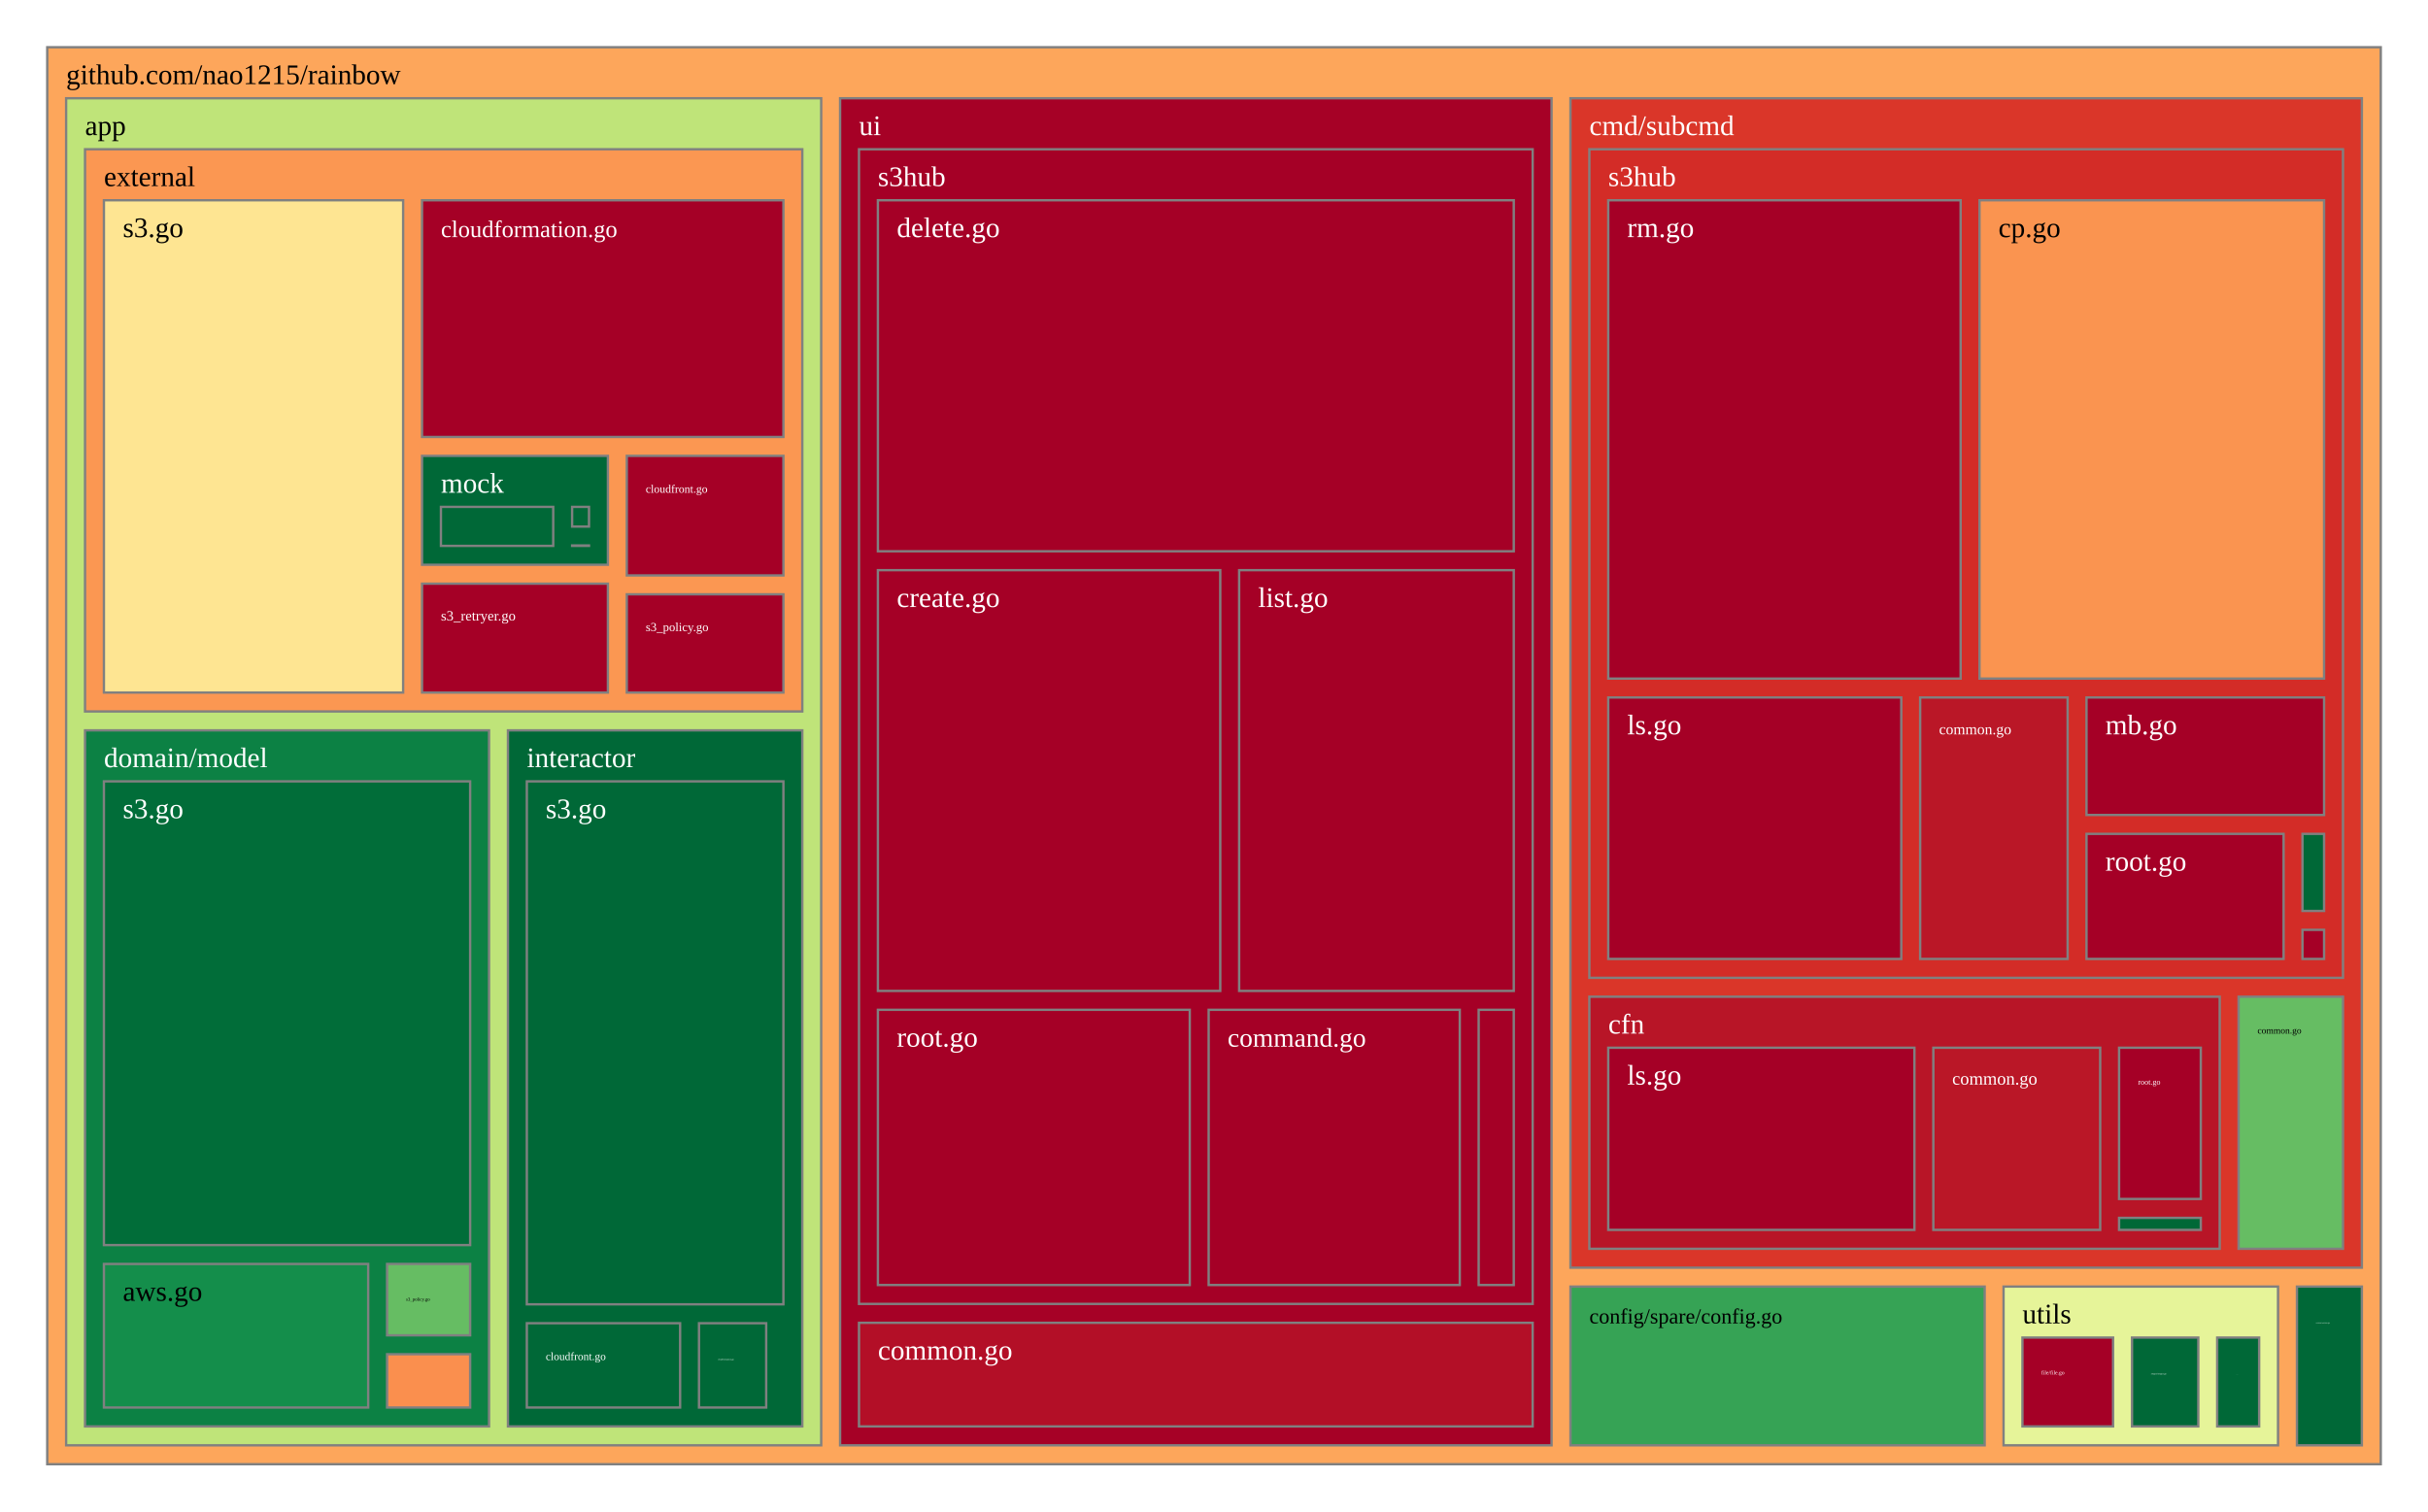
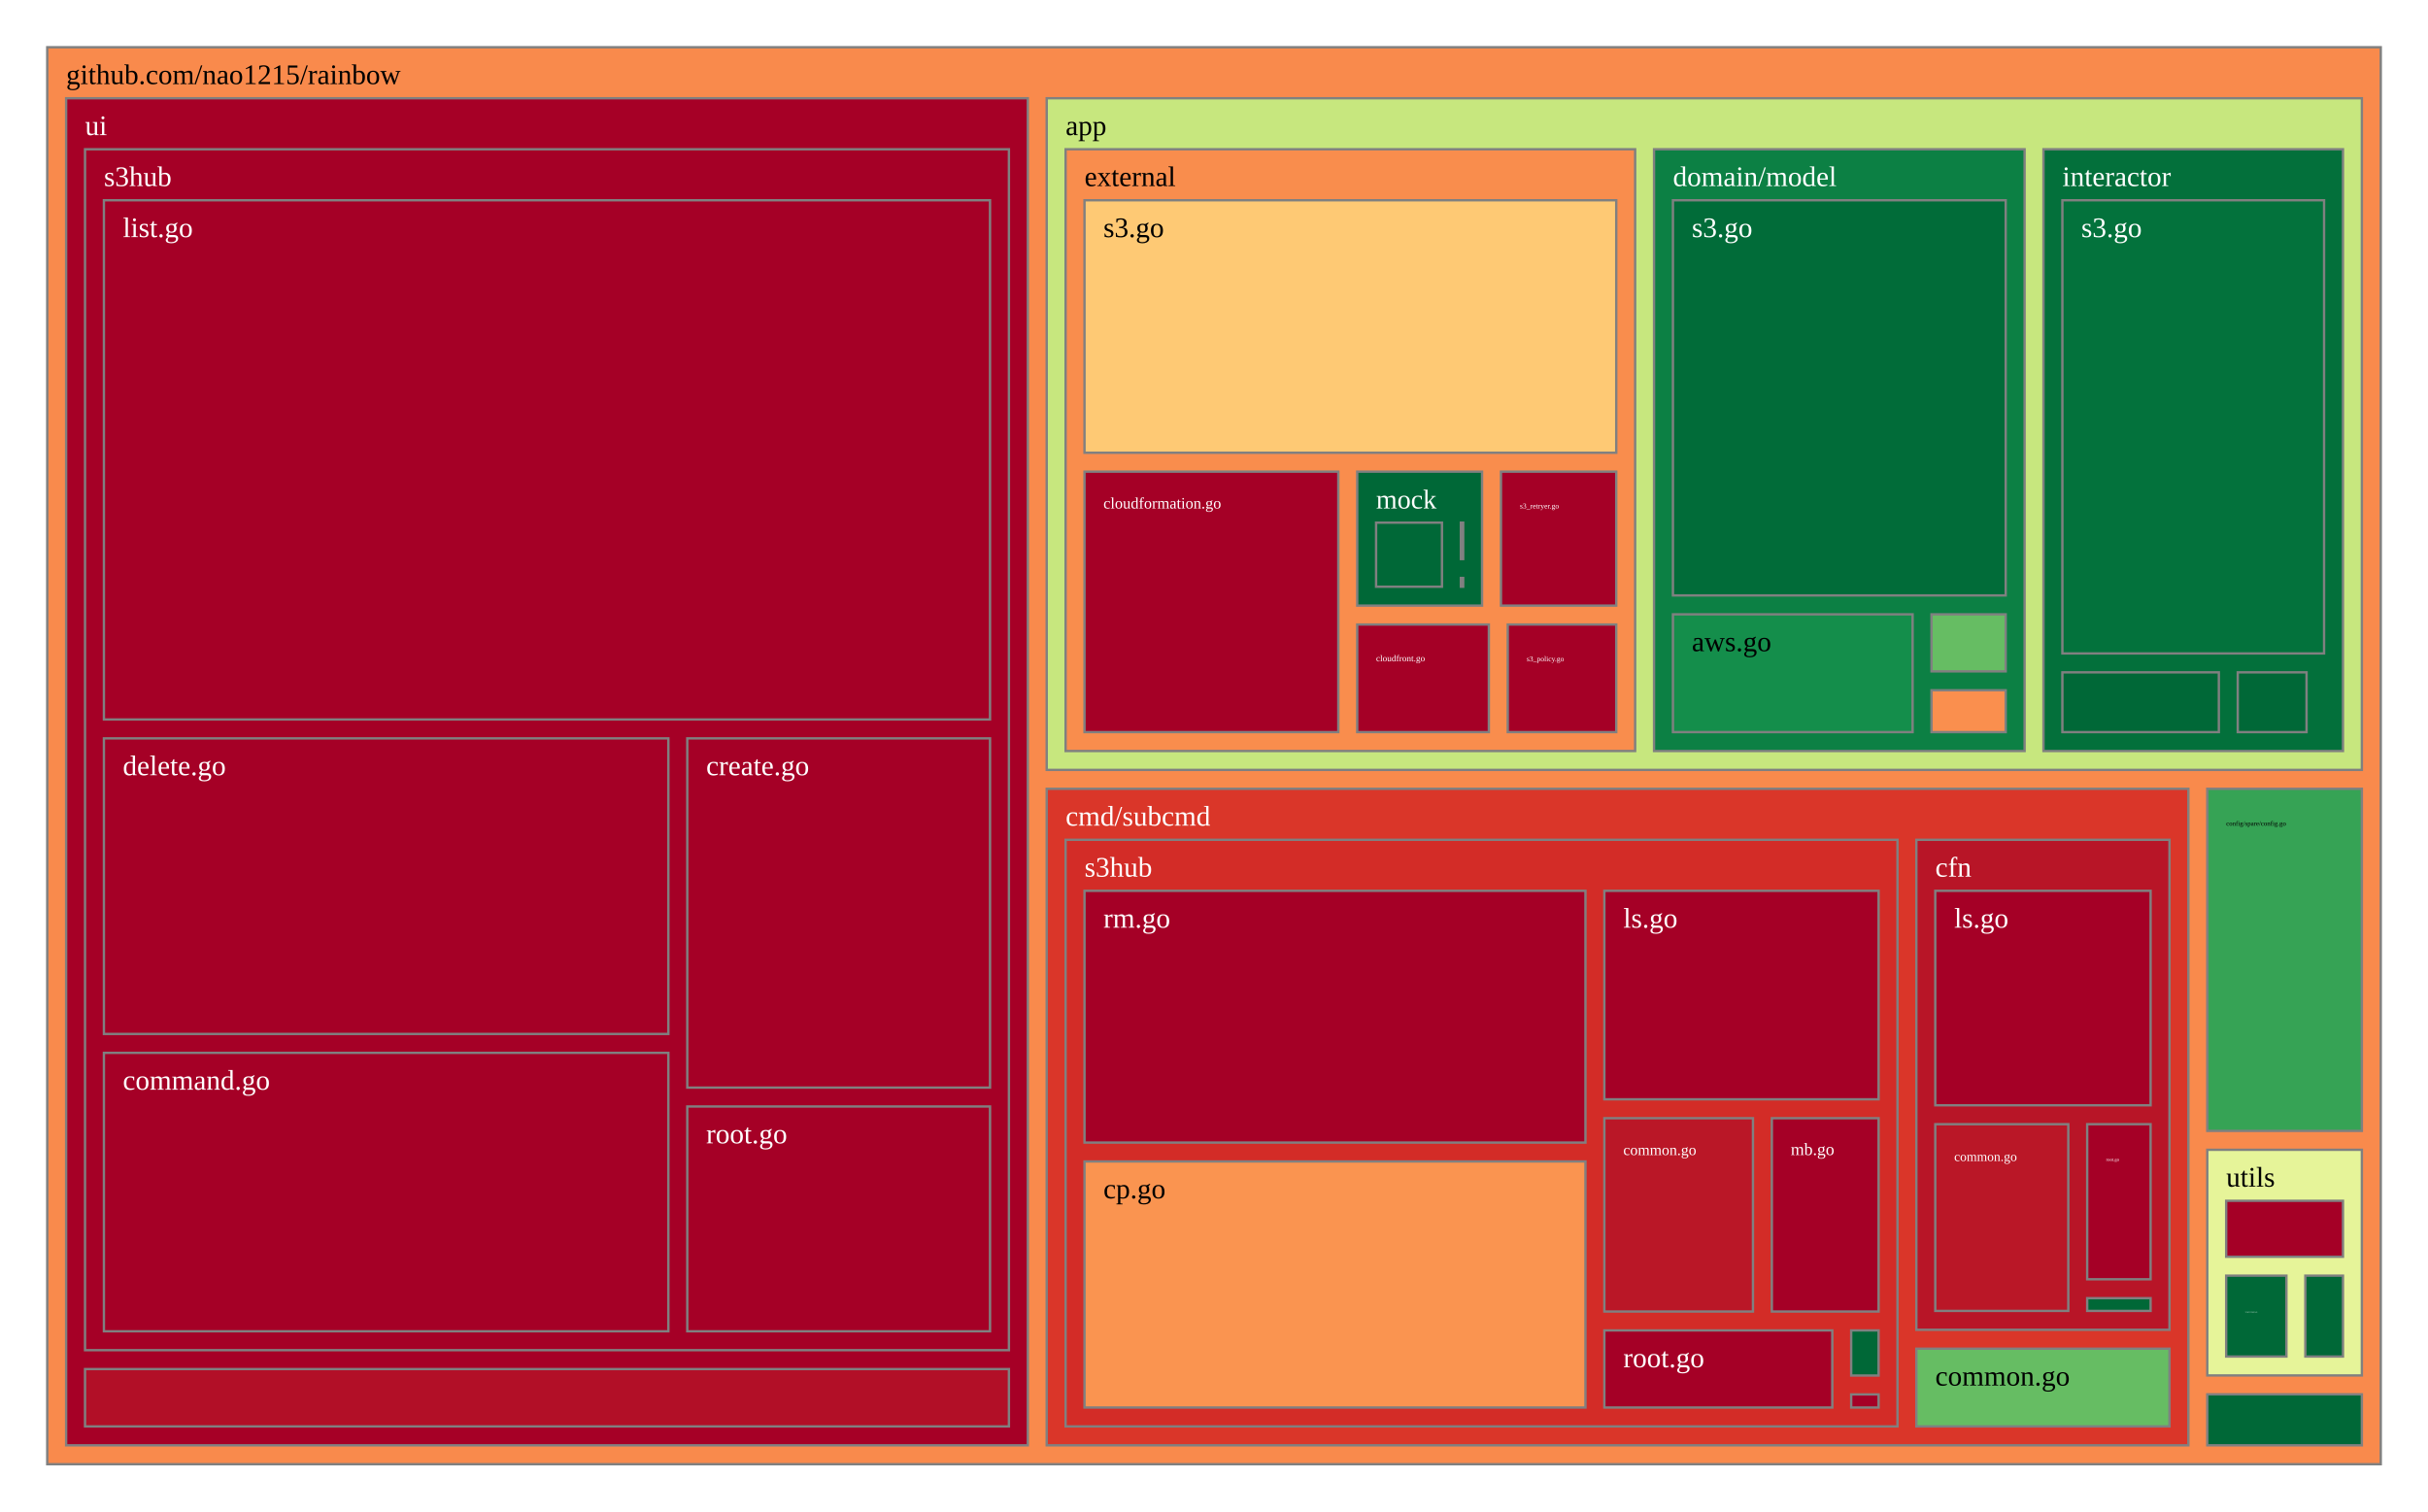
<svg xmlns="http://www.w3.org/2000/svg" viewBox="0 0 1028 640" style="background: white none repeat scroll 0% 0%;">
  <g>
-     <rect x="20" y="20" width="988" height="600" style="fill: rgba(253, 166, 91, 65535);opacity:1;fill-opacity:1;stroke:rgba(128,128,128,65535);stroke-width:1px;stroke-opacity:1;" />
+     <rect x="20" y="20" width="988" height="600" style="fill: rgba(249, 138, 76, 65535);opacity:1;fill-opacity:1;stroke:rgba(128,128,128,65535);stroke-width:1px;stroke-opacity:1;" />
    <text data-notex="1" text-anchor="start" transform="translate(28,35.6) scale(1)" style="font-family: Open Sans, verdana, arial, sans-serif !important; font-size: 12px; fill: rgb(0, 0, 0, 65535); fill-opacity: 1; white-space: pre;" data-math="N">github.com/nao1215/rainbow</text>
  </g>
  <g>
-     <rect x="28" y="41.6" width="319.692" height="570.4" style="fill: rgba(191, 228, 121, 65535);opacity:1;fill-opacity:1;stroke:rgba(128,128,128,65535);stroke-width:1px;stroke-opacity:1;" />
-     <text data-notex="1" text-anchor="start" transform="translate(36,57.2) scale(1)" style="font-family: Open Sans, verdana, arial, sans-serif !important; font-size: 12px; fill: rgb(0, 0, 0, 65535); fill-opacity: 1; white-space: pre;" data-math="N">app</text>
+     <rect x="443.169" y="41.6" width="556.831" height="284.406" style="fill: rgba(199, 231, 126, 65535);opacity:1;fill-opacity:1;stroke:rgba(128,128,128,65535);stroke-width:1px;stroke-opacity:1;" />
+     <text data-notex="1" text-anchor="start" transform="translate(451.1693,57.2) scale(1)" style="font-family: Open Sans, verdana, arial, sans-serif !important; font-size: 12px; fill: rgb(0, 0, 0, 65535); fill-opacity: 1; white-space: pre;" data-math="N">app</text>
  </g>
  <g>
-     <rect x="664.923" y="41.6" width="335.077" height="495.182" style="fill: rgba(218, 54, 41, 65535);opacity:1;fill-opacity:1;stroke:rgba(128,128,128,65535);stroke-width:1px;stroke-opacity:1;" />
-     <text data-notex="1" text-anchor="start" transform="translate(672.9231,57.2) scale(1)" style="font-family: Open Sans, verdana, arial, sans-serif !important; font-size: 12px; fill: rgb(255, 255, 255, 65535); fill-opacity: 1; white-space: pre;" data-math="N">cmd/subcmd</text>
+     <rect x="443.169" y="334.006" width="483.377" height="277.994" style="fill: rgba(218, 54, 41, 65535);opacity:1;fill-opacity:1;stroke:rgba(128,128,128,65535);stroke-width:1px;stroke-opacity:1;" />
+     <text data-notex="1" text-anchor="start" transform="translate(451.1693,349.6062) scale(1)" style="font-family: Open Sans, verdana, arial, sans-serif !important; font-size: 12px; fill: rgb(255, 255, 255, 65535); fill-opacity: 1; white-space: pre;" data-math="N">cmd/subcmd</text>
  </g>
  <g>
-     <rect x="664.923" y="544.782" width="175.369" height="67.218" style="fill: rgba(54, 163, 85, 65535);opacity:1;fill-opacity:1;stroke:rgba(128,128,128,65535);stroke-width:1px;stroke-opacity:1;" />
-     <text data-notex="1" text-anchor="start" transform="translate(672.9231,560.3821) scale(0.754587)" style="font-family: Open Sans, verdana, arial, sans-serif !important; font-size: 12px; fill: rgb(0, 0, 0, 65535); fill-opacity: 1; white-space: pre;" data-math="N">config/spare/config.go</text>
+     <rect x="934.547" y="334.006" width="65.453" height="144.859" style="fill: rgba(54, 163, 85, 65535);opacity:1;fill-opacity:1;stroke:rgba(128,128,128,65535);stroke-width:1px;stroke-opacity:1;" />
+     <text data-notex="1" text-anchor="start" transform="translate(942.5467,349.6062) scale(0.234154)" style="font-family: Open Sans, verdana, arial, sans-serif !important; font-size: 12px; fill: rgb(0, 0, 0, 65535); fill-opacity: 1; white-space: pre;" data-math="N">config/spare/config.go</text>
  </g>
  <g>
-     <rect x="355.692" y="41.6" width="301.231" height="570.4" style="fill: rgba(166, 1, 38, 65535);opacity:1;fill-opacity:1;stroke:rgba(128,128,128,65535);stroke-width:1px;stroke-opacity:1;" />
-     <text data-notex="1" text-anchor="start" transform="translate(363.6923,57.2) scale(1)" style="font-family: Open Sans, verdana, arial, sans-serif !important; font-size: 12px; fill: rgb(255, 255, 255, 65535); fill-opacity: 1; white-space: pre;" data-math="N">ui</text>
+     <rect x="28" y="41.6" width="407.169" height="570.4" style="fill: rgba(166, 0, 38, 65535);opacity:1;fill-opacity:1;stroke:rgba(128,128,128,65535);stroke-width:1px;stroke-opacity:1;" />
+     <text data-notex="1" text-anchor="start" transform="translate(36,57.2) scale(1)" style="font-family: Open Sans, verdana, arial, sans-serif !important; font-size: 12px; fill: rgb(255, 255, 255, 65535); fill-opacity: 1; white-space: pre;" data-math="N">ui</text>
  </g>
  <g>
-     <rect x="848.292" y="544.782" width="116.218" height="67.218" style="fill: rgba(230, 244, 153, 65535);opacity:1;fill-opacity:1;stroke:rgba(128,128,128,65535);stroke-width:1px;stroke-opacity:1;" />
-     <text data-notex="1" text-anchor="start" transform="translate(856.2918,560.3821) scale(1)" style="font-family: Open Sans, verdana, arial, sans-serif !important; font-size: 12px; fill: rgb(0, 0, 0, 65535); fill-opacity: 1; white-space: pre;" data-math="N">utils</text>
+     <rect x="934.547" y="486.865" width="65.453" height="95.549" style="fill: rgba(230, 244, 153, 65535);opacity:1;fill-opacity:1;stroke:rgba(128,128,128,65535);stroke-width:1px;stroke-opacity:1;" />
+     <text data-notex="1" text-anchor="start" transform="translate(942.5467,502.465) scale(1)" style="font-family: Open Sans, verdana, arial, sans-serif !important; font-size: 12px; fill: rgb(0, 0, 0, 65535); fill-opacity: 1; white-space: pre;" data-math="N">utils</text>
  </g>
  <g>
-     <rect x="972.509" y="544.782" width="27.491" height="67.218" style="fill: rgba(0, 104, 55, 65535);opacity:1;fill-opacity:1;stroke:rgba(128,128,128,65535);stroke-width:1px;stroke-opacity:1;" />
-     <text data-notex="1" text-anchor="start" transform="translate(980.5093,560.3821) scale(0.066497)" style="font-family: Open Sans, verdana, arial, sans-serif !important; font-size: 12px; fill: rgb(255, 255, 255, 65535); fill-opacity: 1; white-space: pre;" data-math="N">version/version.go</text>
+     <rect x="934.547" y="590.414" width="65.453" height="21.586" style="fill: rgba(0, 104, 55, 65535);opacity:1;fill-opacity:1;stroke:rgba(128,128,128,65535);stroke-width:1px;stroke-opacity:1;" />
  </g>
  <g>
-     <rect x="36" y="309.258" width="171.057" height="294.742" style="fill: rgba(12, 129, 68, 65535);opacity:1;fill-opacity:1;stroke:rgba(128,128,128,65535);stroke-width:1px;stroke-opacity:1;" />
-     <text data-notex="1" text-anchor="start" transform="translate(44,324.8582) scale(1)" style="font-family: Open Sans, verdana, arial, sans-serif !important; font-size: 12px; fill: rgb(255, 255, 255, 65535); fill-opacity: 1; white-space: pre;" data-math="N">domain/model</text>
+     <rect x="700.31" y="63.2" width="156.89" height="254.806" style="fill: rgba(12, 128, 68, 65535);opacity:1;fill-opacity:1;stroke:rgba(128,128,128,65535);stroke-width:1px;stroke-opacity:1;" />
+     <text data-notex="1" text-anchor="start" transform="translate(708.3096,78.8) scale(1)" style="font-family: Open Sans, verdana, arial, sans-serif !important; font-size: 12px; fill: rgb(255, 255, 255, 65535); fill-opacity: 1; white-space: pre;" data-math="N">domain/model</text>
  </g>
  <g>
-     <rect x="36" y="63.2" width="303.692" height="238.058" style="fill: rgba(251, 151, 82, 65535);opacity:1;fill-opacity:1;stroke:rgba(128,128,128,65535);stroke-width:1px;stroke-opacity:1;" />
-     <text data-notex="1" text-anchor="start" transform="translate(44,78.8) scale(1)" style="font-family: Open Sans, verdana, arial, sans-serif !important; font-size: 12px; fill: rgb(0, 0, 0, 65535); fill-opacity: 1; white-space: pre;" data-math="N">external</text>
+     <rect x="451.169" y="63.2" width="241.14" height="254.806" style="fill: rgba(249, 141, 77, 65535);opacity:1;fill-opacity:1;stroke:rgba(128,128,128,65535);stroke-width:1px;stroke-opacity:1;" />
+     <text data-notex="1" text-anchor="start" transform="translate(459.1693,78.8) scale(1)" style="font-family: Open Sans, verdana, arial, sans-serif !important; font-size: 12px; fill: rgb(0, 0, 0, 65535); fill-opacity: 1; white-space: pre;" data-math="N">external</text>
  </g>
  <g>
-     <rect x="215.057" y="309.258" width="124.635" height="294.742" style="fill: rgba(0, 104, 55, 65535);opacity:1;fill-opacity:1;stroke:rgba(128,128,128,65535);stroke-width:1px;stroke-opacity:1;" />
-     <text data-notex="1" text-anchor="start" transform="translate(223.0573,324.8582) scale(1)" style="font-family: Open Sans, verdana, arial, sans-serif !important; font-size: 12px; fill: rgb(255, 255, 255, 65535); fill-opacity: 1; white-space: pre;" data-math="N">interactor</text>
+     <rect x="865.199" y="63.2" width="126.801" height="254.806" style="fill: rgba(3, 112, 59, 65535);opacity:1;fill-opacity:1;stroke:rgba(128,128,128,65535);stroke-width:1px;stroke-opacity:1;" />
+     <text data-notex="1" text-anchor="start" transform="translate(873.1995,78.8) scale(1)" style="font-family: Open Sans, verdana, arial, sans-serif !important; font-size: 12px; fill: rgb(255, 255, 255, 65535); fill-opacity: 1; white-space: pre;" data-math="N">interactor</text>
  </g>
  <g>
-     <rect x="672.923" y="422.048" width="266.884" height="106.734" style="fill: rgba(184, 21, 39, 65535);opacity:1;fill-opacity:1;stroke:rgba(128,128,128,65535);stroke-width:1px;stroke-opacity:1;" />
-     <text data-notex="1" text-anchor="start" transform="translate(680.9231,437.6483) scale(1)" style="font-family: Open Sans, verdana, arial, sans-serif !important; font-size: 12px; fill: rgb(255, 255, 255, 65535); fill-opacity: 1; white-space: pre;" data-math="N">cfn</text>
+     <rect x="811.378" y="355.606" width="107.169" height="207.48" style="fill: rgba(184, 21, 39, 65535);opacity:1;fill-opacity:1;stroke:rgba(128,128,128,65535);stroke-width:1px;stroke-opacity:1;" />
+     <text data-notex="1" text-anchor="start" transform="translate(819.3779,371.2062) scale(1)" style="font-family: Open Sans, verdana, arial, sans-serif !important; font-size: 12px; fill: rgb(255, 255, 255, 65535); fill-opacity: 1; white-space: pre;" data-math="N">cfn</text>
  </g>
  <g>
-     <rect x="947.807" y="422.048" width="44.193" height="106.734" style="fill: rgba(102, 189, 99, 65535);opacity:1;fill-opacity:1;stroke:rgba(128,128,128,65535);stroke-width:1px;stroke-opacity:1;" />
-     <text data-notex="1" text-anchor="start" transform="translate(955.8069,437.6483) scale(0.326309)" style="font-family: Open Sans, verdana, arial, sans-serif !important; font-size: 12px; fill: rgb(0, 0, 0, 65535); fill-opacity: 1; white-space: pre;" data-math="N">common.go</text>
+     <rect x="811.378" y="571.086" width="107.169" height="32.914" style="fill: rgba(102, 189, 99, 65535);opacity:1;fill-opacity:1;stroke:rgba(128,128,128,65535);stroke-width:1px;stroke-opacity:1;" />
+     <text data-notex="1" text-anchor="start" transform="translate(819.3779,586.6861) scale(1)" style="font-family: Open Sans, verdana, arial, sans-serif !important; font-size: 12px; fill: rgb(0, 0, 0, 65535); fill-opacity: 1; white-space: pre;" data-math="N">common.go</text>
  </g>
  <g>
-     <rect x="672.923" y="63.2" width="319.077" height="350.848" style="fill: rgba(211, 44, 39, 65535);opacity:1;fill-opacity:1;stroke:rgba(128,128,128,65535);stroke-width:1px;stroke-opacity:1;" />
-     <text data-notex="1" text-anchor="start" transform="translate(680.9231,78.8) scale(1)" style="font-family: Open Sans, verdana, arial, sans-serif !important; font-size: 12px; fill: rgb(255, 255, 255, 65535); fill-opacity: 1; white-space: pre;" data-math="N">s3hub</text>
+     <rect x="451.169" y="355.606" width="352.209" height="248.394" style="fill: rgba(211, 44, 39, 65535);opacity:1;fill-opacity:1;stroke:rgba(128,128,128,65535);stroke-width:1px;stroke-opacity:1;" />
+     <text data-notex="1" text-anchor="start" transform="translate(459.1693,371.2062) scale(1)" style="font-family: Open Sans, verdana, arial, sans-serif !important; font-size: 12px; fill: rgb(255, 255, 255, 65535); fill-opacity: 1; white-space: pre;" data-math="N">s3hub</text>
  </g>
  <g>
-     <rect x="363.692" y="560.123" width="285.231" height="43.877" style="fill: rgba(179, 15, 39, 65535);opacity:1;fill-opacity:1;stroke:rgba(128,128,128,65535);stroke-width:1px;stroke-opacity:1;" />
-     <text data-notex="1" text-anchor="start" transform="translate(371.6923,575.7234) scale(1)" style="font-family: Open Sans, verdana, arial, sans-serif !important; font-size: 12px; fill: rgb(255, 255, 255, 65535); fill-opacity: 1; white-space: pre;" data-math="N">common.go</text>
+     <rect x="36" y="579.718" width="391.169" height="24.282" style="fill: rgba(178, 15, 39, 65535);opacity:1;fill-opacity:1;stroke:rgba(128,128,128,65535);stroke-width:1px;stroke-opacity:1;" />
  </g>
  <g>
-     <rect x="363.692" y="63.2" width="285.231" height="488.923" style="fill: rgba(165, 0, 38, 65535);opacity:1;fill-opacity:1;stroke:rgba(128,128,128,65535);stroke-width:1px;stroke-opacity:1;" />
-     <text data-notex="1" text-anchor="start" transform="translate(371.6923,78.8) scale(1)" style="font-family: Open Sans, verdana, arial, sans-serif !important; font-size: 12px; fill: rgb(255, 255, 255, 65535); fill-opacity: 1; white-space: pre;" data-math="N">s3hub</text>
+     <rect x="36" y="63.2" width="391.169" height="508.518" style="fill: rgba(165, 0, 38, 65535);opacity:1;fill-opacity:1;stroke:rgba(128,128,128,65535);stroke-width:1px;stroke-opacity:1;" />
+     <text data-notex="1" text-anchor="start" transform="translate(44,78.8) scale(1)" style="font-family: Open Sans, verdana, arial, sans-serif !important; font-size: 12px; fill: rgb(255, 255, 255, 65535); fill-opacity: 1; white-space: pre;" data-math="N">s3hub</text>
  </g>
  <g>
-     <rect x="938.743" y="566.382" width="17.766" height="37.618" style="fill: rgba(0, 104, 55, 65535);opacity:1;fill-opacity:1;stroke:rgba(128,128,128,65535);stroke-width:1px;stroke-opacity:1;" />
-     <text data-notex="1" text-anchor="start" transform="translate(946.7432,581.9821) scale(0.011498)" style="font-family: Open Sans, verdana, arial, sans-serif !important; font-size: 12px; fill: rgb(255, 255, 255, 65535); fill-opacity: 1; white-space: pre;" data-math="N">errfmt/errfmt.go</text>
+     <rect x="976.061" y="540.158" width="15.939" height="34.257" style="fill: rgba(0, 104, 55, 65535);opacity:1;fill-opacity:1;stroke:rgba(128,128,128,65535);stroke-width:1px;stroke-opacity:1;" />
  </g>
  <g>
-     <rect x="856.292" y="566.382" width="38.379" height="37.618" style="fill: rgba(165, 0, 38, 65535);opacity:1;fill-opacity:1;stroke:rgba(128,128,128,65535);stroke-width:1px;stroke-opacity:1;" />
-     <text data-notex="1" text-anchor="start" transform="translate(864.2918,581.9821) scale(0.194262)" style="font-family: Open Sans, verdana, arial, sans-serif !important; font-size: 12px; fill: rgb(255, 255, 255, 65535); fill-opacity: 1; white-space: pre;" data-math="N">file/file.go</text>
+     <rect x="942.547" y="508.465" width="49.453" height="23.693" style="fill: rgba(165, 0, 38, 65535);opacity:1;fill-opacity:1;stroke:rgba(128,128,128,65535);stroke-width:1px;stroke-opacity:1;" />
  </g>
  <g>
-     <rect x="902.671" y="566.382" width="28.073" height="37.618" style="fill: rgba(0, 104, 55, 65535);opacity:1;fill-opacity:1;stroke:rgba(128,128,128,65535);stroke-width:1px;stroke-opacity:1;" />
-     <text data-notex="1" text-anchor="start" transform="translate(910.6707,581.9821) scale(0.078597)" style="font-family: Open Sans, verdana, arial, sans-serif !important; font-size: 12px; fill: rgb(255, 255, 255, 65535); fill-opacity: 1; white-space: pre;" data-math="N">xregex/xregex.go</text>
+     <rect x="942.547" y="540.158" width="25.514" height="34.257" style="fill: rgba(0, 104, 55, 65535);opacity:1;fill-opacity:1;stroke:rgba(128,128,128,65535);stroke-width:1px;stroke-opacity:1;" />
+     <text data-notex="1" text-anchor="start" transform="translate(950.5467,555.7576) scale(0.061943)" style="font-family: Open Sans, verdana, arial, sans-serif !important; font-size: 12px; fill: rgb(255, 255, 255, 65535); fill-opacity: 1; white-space: pre;" data-math="N">xregex/xregex.go</text>
  </g>
  <g>
-     <rect x="44" y="535.209" width="111.895" height="60.791" style="fill: rgba(20, 142, 75, 65535);opacity:1;fill-opacity:1;stroke:rgba(128,128,128,65535);stroke-width:1px;stroke-opacity:1;" />
-     <text data-notex="1" text-anchor="start" transform="translate(52,550.8087) scale(1)" style="font-family: Open Sans, verdana, arial, sans-serif !important; font-size: 12px; fill: rgb(0, 0, 0, 65535); fill-opacity: 1; white-space: pre;" data-math="N">aws.go</text>
+     <rect x="708.31" y="260.13" width="101.478" height="49.876" style="fill: rgba(20, 142, 75, 65535);opacity:1;fill-opacity:1;stroke:rgba(128,128,128,65535);stroke-width:1px;stroke-opacity:1;" />
+     <text data-notex="1" text-anchor="start" transform="translate(716.3096,275.7302) scale(1)" style="font-family: Open Sans, verdana, arial, sans-serif !important; font-size: 12px; fill: rgb(0, 0, 0, 65535); fill-opacity: 1; white-space: pre;" data-math="N">aws.go</text>
  </g>
  <g>
-     <rect x="163.895" y="573.426" width="35.162" height="22.574" style="fill: rgba(250, 143, 78, 65535);opacity:1;fill-opacity:1;stroke:rgba(128,128,128,65535);stroke-width:1px;stroke-opacity:1;" />
+     <rect x="817.787" y="292.284" width="31.412" height="17.723" style="fill: rgba(250, 143, 78, 65535);opacity:1;fill-opacity:1;stroke:rgba(128,128,128,65535);stroke-width:1px;stroke-opacity:1;" />
  </g>
  <g>
-     <rect x="44" y="330.858" width="155.057" height="196.351" style="fill: rgba(1, 109, 57, 65535);opacity:1;fill-opacity:1;stroke:rgba(128,128,128,65535);stroke-width:1px;stroke-opacity:1;" />
-     <text data-notex="1" text-anchor="start" transform="translate(52,346.4582) scale(1)" style="font-family: Open Sans, verdana, arial, sans-serif !important; font-size: 12px; fill: rgb(255, 255, 255, 65535); fill-opacity: 1; white-space: pre;" data-math="N">s3.go</text>
+     <rect x="708.31" y="84.8" width="140.89" height="167.33" style="fill: rgba(1, 108, 57, 65535);opacity:1;fill-opacity:1;stroke:rgba(128,128,128,65535);stroke-width:1px;stroke-opacity:1;" />
+     <text data-notex="1" text-anchor="start" transform="translate(716.3096,100.4) scale(1)" style="font-family: Open Sans, verdana, arial, sans-serif !important; font-size: 12px; fill: rgb(255, 255, 255, 65535); fill-opacity: 1; white-space: pre;" data-math="N">s3.go</text>
  </g>
  <g>
-     <rect x="163.895" y="535.209" width="35.162" height="30.217" style="fill: rgba(102, 189, 99, 65535);opacity:1;fill-opacity:1;stroke:rgba(128,128,128,65535);stroke-width:1px;stroke-opacity:1;" />
-     <text data-notex="1" text-anchor="start" transform="translate(171.8951,550.8087) scale(0.166339)" style="font-family: Open Sans, verdana, arial, sans-serif !important; font-size: 12px; fill: rgb(0, 0, 0, 65535); fill-opacity: 1; white-space: pre;" data-math="N">s3_policy.go</text>
+     <rect x="817.787" y="260.13" width="31.412" height="24.153" style="fill: rgba(102, 189, 99, 65535);opacity:1;fill-opacity:1;stroke:rgba(128,128,128,65535);stroke-width:1px;stroke-opacity:1;" />
  </g>
  <g>
-     <rect x="178.687" y="84.8" width="153.005" height="100.229" style="fill: rgba(165, 0, 38, 65535);opacity:1;fill-opacity:1;stroke:rgba(128,128,128,65535);stroke-width:1px;stroke-opacity:1;" />
-     <text data-notex="1" text-anchor="start" transform="translate(186.6871,100.4) scale(0.839493)" style="font-family: Open Sans, verdana, arial, sans-serif !important; font-size: 12px; fill: rgb(255, 255, 255, 65535); fill-opacity: 1; white-space: pre;" data-math="N">cloudformation.go</text>
+     <rect x="459.169" y="199.713" width="107.46" height="110.293" style="fill: rgba(165, 0, 38, 65535);opacity:1;fill-opacity:1;stroke:rgba(128,128,128,65535);stroke-width:1px;stroke-opacity:1;" />
+     <text data-notex="1" text-anchor="start" transform="translate(467.1693,215.3132) scale(0.560416)" style="font-family: Open Sans, verdana, arial, sans-serif !important; font-size: 12px; fill: rgb(255, 255, 255, 65535); fill-opacity: 1; white-space: pre;" data-math="N">cloudformation.go</text>
  </g>
  <g>
-     <rect x="265.382" y="193.029" width="66.31" height="50.624" style="fill: rgba(165, 0, 38, 65535);opacity:1;fill-opacity:1;stroke:rgba(128,128,128,65535);stroke-width:1px;stroke-opacity:1;" />
-     <text data-notex="1" text-anchor="start" transform="translate(273.3822,208.6291) scale(0.403126)" style="font-family: Open Sans, verdana, arial, sans-serif !important; font-size: 12px; fill: rgb(255, 255, 255, 65535); fill-opacity: 1; white-space: pre;" data-math="N">cloudfront.go</text>
+     <rect x="574.629" y="264.44" width="55.744" height="45.567" style="fill: rgba(165, 0, 38, 65535);opacity:1;fill-opacity:1;stroke:rgba(128,128,128,65535);stroke-width:1px;stroke-opacity:1;" />
+     <text data-notex="1" text-anchor="start" transform="translate(582.6293,280.0396) scale(0.318458)" style="font-family: Open Sans, verdana, arial, sans-serif !important; font-size: 12px; fill: rgb(255, 255, 255, 65535); fill-opacity: 1; white-space: pre;" data-math="N">cloudfront.go</text>
  </g>
  <g>
-     <rect x="178.687" y="193.029" width="78.695" height="46.115" style="fill: rgba(0, 104, 55, 65535);opacity:1;fill-opacity:1;stroke:rgba(128,128,128,65535);stroke-width:1px;stroke-opacity:1;" />
-     <text data-notex="1" text-anchor="start" transform="translate(186.6871,208.6291) scale(1)" style="font-family: Open Sans, verdana, arial, sans-serif !important; font-size: 12px; fill: rgb(255, 255, 255, 65535); fill-opacity: 1; white-space: pre;" data-math="N">mock</text>
+     <rect x="574.629" y="199.713" width="52.869" height="56.726" style="fill: rgba(0, 104, 55, 65535);opacity:1;fill-opacity:1;stroke:rgba(128,128,128,65535);stroke-width:1px;stroke-opacity:1;" />
+     <text data-notex="1" text-anchor="start" transform="translate(582.6293,215.3132) scale(0.960133)" style="font-family: Open Sans, verdana, arial, sans-serif !important; font-size: 12px; fill: rgb(255, 255, 255, 65535); fill-opacity: 1; white-space: pre;" data-math="N">mock</text>
  </g>
  <g>
-     <rect x="44" y="84.8" width="126.687" height="208.458" style="fill: rgba(254, 229, 146, 65535);opacity:1;fill-opacity:1;stroke:rgba(128,128,128,65535);stroke-width:1px;stroke-opacity:1;" />
-     <text data-notex="1" text-anchor="start" transform="translate(52,100.4) scale(1)" style="font-family: Open Sans, verdana, arial, sans-serif !important; font-size: 12px; fill: rgb(0, 0, 0, 65535); fill-opacity: 1; white-space: pre;" data-math="N">s3.go</text>
+     <rect x="459.169" y="84.8" width="225.14" height="106.913" style="fill: rgba(254, 201, 116, 65535);opacity:1;fill-opacity:1;stroke:rgba(128,128,128,65535);stroke-width:1px;stroke-opacity:1;" />
+     <text data-notex="1" text-anchor="start" transform="translate(467.1693,100.4) scale(1)" style="font-family: Open Sans, verdana, arial, sans-serif !important; font-size: 12px; fill: rgb(0, 0, 0, 65535); fill-opacity: 1; white-space: pre;" data-math="N">s3.go</text>
  </g>
  <g>
-     <rect x="265.382" y="251.653" width="66.31" height="41.605" style="fill: rgba(165, 0, 38, 65535);opacity:1;fill-opacity:1;stroke:rgba(128,128,128,65535);stroke-width:1px;stroke-opacity:1;" />
-     <text data-notex="1" text-anchor="start" transform="translate(273.3822,267.2532) scale(0.43672)" style="font-family: Open Sans, verdana, arial, sans-serif !important; font-size: 12px; fill: rgb(255, 255, 255, 65535); fill-opacity: 1; white-space: pre;" data-math="N">s3_policy.go</text>
+     <rect x="638.373" y="264.44" width="45.937" height="45.567" style="fill: rgba(165, 0, 38, 65535);opacity:1;fill-opacity:1;stroke:rgba(128,128,128,65535);stroke-width:1px;stroke-opacity:1;" />
+     <text data-notex="1" text-anchor="start" transform="translate(646.3728,280.0396) scale(0.259868)" style="font-family: Open Sans, verdana, arial, sans-serif !important; font-size: 12px; fill: rgb(255, 255, 255, 65535); fill-opacity: 1; white-space: pre;" data-math="N">s3_policy.go</text>
  </g>
  <g>
-     <rect x="178.687" y="247.144" width="78.695" height="46.115" style="fill: rgba(165, 0, 38, 65535);opacity:1;fill-opacity:1;stroke:rgba(128,128,128,65535);stroke-width:1px;stroke-opacity:1;" />
-     <text data-notex="1" text-anchor="start" transform="translate(186.6871,262.7437) scale(0.502365)" style="font-family: Open Sans, verdana, arial, sans-serif !important; font-size: 12px; fill: rgb(255, 255, 255, 65535); fill-opacity: 1; white-space: pre;" data-math="N">s3_retryer.go</text>
+     <rect x="635.498" y="199.713" width="48.811" height="56.726" style="fill: rgba(165, 0, 38, 65535);opacity:1;fill-opacity:1;stroke:rgba(128,128,128,65535);stroke-width:1px;stroke-opacity:1;" />
+     <text data-notex="1" text-anchor="start" transform="translate(643.4984,215.3132) scale(0.26291)" style="font-family: Open Sans, verdana, arial, sans-serif !important; font-size: 12px; fill: rgb(255, 255, 255, 65535); fill-opacity: 1; white-space: pre;" data-math="N">s3_retryer.go</text>
  </g>
  <g>
-     <rect x="295.954" y="560.297" width="28.448" height="35.703" style="fill: rgba(0, 104, 55, 65535);opacity:1;fill-opacity:1;stroke:rgba(128,128,128,65535);stroke-width:1px;stroke-opacity:1;" />
-     <text data-notex="1" text-anchor="start" transform="translate(303.9542,575.8973) scale(0.076277)" style="font-family: Open Sans, verdana, arial, sans-serif !important; font-size: 12px; fill: rgb(255, 255, 255, 65535); fill-opacity: 1; white-space: pre;" data-math="N">cloudformation.go</text>
+     <rect x="947.45" y="284.691" width="29.125" height="25.315" style="fill: rgba(0, 104, 55, 65535);opacity:1;fill-opacity:1;stroke:rgba(128,128,128,65535);stroke-width:1px;stroke-opacity:1;" />
  </g>
  <g>
-     <rect x="223.057" y="560.297" width="64.897" height="35.703" style="fill: rgba(0, 104, 55, 65535);opacity:1;fill-opacity:1;stroke:rgba(128,128,128,65535);stroke-width:1px;stroke-opacity:1;" />
-     <text data-notex="1" text-anchor="start" transform="translate(231.0573,575.8973) scale(0.391802)" style="font-family: Open Sans, verdana, arial, sans-serif !important; font-size: 12px; fill: rgb(255, 255, 255, 65535); fill-opacity: 1; white-space: pre;" data-math="N">cloudfront.go</text>
+     <rect x="873.199" y="284.691" width="66.25" height="25.315" style="fill: rgba(0, 104, 55, 65535);opacity:1;fill-opacity:1;stroke:rgba(128,128,128,65535);stroke-width:1px;stroke-opacity:1;" />
  </g>
  <g>
-     <rect x="223.057" y="330.858" width="108.635" height="221.439" style="fill: rgba(0, 104, 55, 65535);opacity:1;fill-opacity:1;stroke:rgba(128,128,128,65535);stroke-width:1px;stroke-opacity:1;" />
-     <text data-notex="1" text-anchor="start" transform="translate(231.0573,346.4582) scale(1)" style="font-family: Open Sans, verdana, arial, sans-serif !important; font-size: 12px; fill: rgb(255, 255, 255, 65535); fill-opacity: 1; white-space: pre;" data-math="N">s3.go</text>
+     <rect x="873.199" y="84.8" width="110.801" height="191.891" style="fill: rgba(3, 114, 60, 65535);opacity:1;fill-opacity:1;stroke:rgba(128,128,128,65535);stroke-width:1px;stroke-opacity:1;" />
+     <text data-notex="1" text-anchor="start" transform="translate(881.1995,100.4) scale(1)" style="font-family: Open Sans, verdana, arial, sans-serif !important; font-size: 12px; fill: rgb(255, 255, 255, 65535); fill-opacity: 1; white-space: pre;" data-math="N">s3.go</text>
  </g>
  <g>
-     <rect x="818.558" y="443.648" width="70.648" height="77.134" style="fill: rgba(186, 23, 39, 65535);opacity:1;fill-opacity:1;stroke:rgba(128,128,128,65535);stroke-width:1px;stroke-opacity:1;" />
-     <text data-notex="1" text-anchor="start" transform="translate(826.5575,459.2483) scale(0.632503)" style="font-family: Open Sans, verdana, arial, sans-serif !important; font-size: 12px; fill: rgb(255, 255, 255, 65535); fill-opacity: 1; white-space: pre;" data-math="N">common.go</text>
+     <rect x="819.378" y="476.028" width="56.326" height="79.058" style="fill: rgba(186, 23, 39, 65535);opacity:1;fill-opacity:1;stroke:rgba(128,128,128,65535);stroke-width:1px;stroke-opacity:1;" />
+     <text data-notex="1" text-anchor="start" transform="translate(827.3779,491.6284) scale(0.466732)" style="font-family: Open Sans, verdana, arial, sans-serif !important; font-size: 12px; fill: rgb(255, 255, 255, 65535); fill-opacity: 1; white-space: pre;" data-math="N">common.go</text>
  </g>
  <g>
-     <rect x="680.923" y="443.648" width="129.634" height="77.134" style="fill: rgba(165, 0, 38, 65535);opacity:1;fill-opacity:1;stroke:rgba(128,128,128,65535);stroke-width:1px;stroke-opacity:1;" />
-     <text data-notex="1" text-anchor="start" transform="translate(688.9231,459.2483) scale(1)" style="font-family: Open Sans, verdana, arial, sans-serif !important; font-size: 12px; fill: rgb(255, 255, 255, 65535); fill-opacity: 1; white-space: pre;" data-math="N">ls.go</text>
+     <rect x="819.378" y="377.206" width="91.169" height="90.822" style="fill: rgba(165, 0, 38, 65535);opacity:1;fill-opacity:1;stroke:rgba(128,128,128,65535);stroke-width:1px;stroke-opacity:1;" />
+     <text data-notex="1" text-anchor="start" transform="translate(827.3779,392.8062) scale(1)" style="font-family: Open Sans, verdana, arial, sans-serif !important; font-size: 12px; fill: rgb(255, 255, 255, 65535); fill-opacity: 1; white-space: pre;" data-math="N">ls.go</text>
  </g>
  <g>
-     <rect x="897.206" y="443.648" width="34.601" height="64.036" style="fill: rgba(165, 0, 38, 65535);opacity:1;fill-opacity:1;stroke:rgba(128,128,128,65535);stroke-width:1px;stroke-opacity:1;" />
-     <text data-notex="1" text-anchor="start" transform="translate(905.2057,459.2483) scale(0.276803)" style="font-family: Open Sans, verdana, arial, sans-serif !important; font-size: 12px; fill: rgb(255, 255, 255, 65535); fill-opacity: 1; white-space: pre;" data-math="N">root.go</text>
+     <rect x="883.704" y="476.028" width="26.843" height="65.664" style="fill: rgba(165, 0, 38, 65535);opacity:1;fill-opacity:1;stroke:rgba(128,128,128,65535);stroke-width:1px;stroke-opacity:1;" />
+     <text data-notex="1" text-anchor="start" transform="translate(891.7036,491.6284) scale(0.161355)" style="font-family: Open Sans, verdana, arial, sans-serif !important; font-size: 12px; fill: rgb(255, 255, 255, 65535); fill-opacity: 1; white-space: pre;" data-math="N">root.go</text>
  </g>
  <g>
-     <rect x="897.206" y="515.685" width="34.601" height="5.098" style="fill: rgba(0, 104, 55, 65535);opacity:1;fill-opacity:1;stroke:rgba(128,128,128,65535);stroke-width:1px;stroke-opacity:1;" />
+     <rect x="883.704" y="549.693" width="26.843" height="5.393" style="fill: rgba(0, 104, 55, 65535);opacity:1;fill-opacity:1;stroke:rgba(128,128,128,65535);stroke-width:1px;stroke-opacity:1;" />
  </g>
  <g>
-     <rect x="812.984" y="295.34" width="62.433" height="110.709" style="fill: rgba(186, 23, 39, 65535);opacity:1;fill-opacity:1;stroke:rgba(128,128,128,65535);stroke-width:1px;stroke-opacity:1;" />
-     <text data-notex="1" text-anchor="start" transform="translate(820.984,310.9397) scale(0.537413)" style="font-family: Open Sans, verdana, arial, sans-serif !important; font-size: 12px; fill: rgb(255, 255, 255, 65535); fill-opacity: 1; white-space: pre;" data-math="N">common.go</text>
+     <rect x="679.276" y="473.487" width="62.916" height="81.862" style="fill: rgba(186, 23, 39, 65535);opacity:1;fill-opacity:1;stroke:rgba(128,128,128,65535);stroke-width:1px;stroke-opacity:1;" />
+     <text data-notex="1" text-anchor="start" transform="translate(687.2755,489.0866) scale(0.543005)" style="font-family: Open Sans, verdana, arial, sans-serif !important; font-size: 12px; fill: rgb(255, 255, 255, 65535); fill-opacity: 1; white-space: pre;" data-math="N">common.go</text>
  </g>
  <g>
-     <rect x="838.116" y="84.8" width="145.884" height="202.54" style="fill: rgba(250, 148, 80, 65535);opacity:1;fill-opacity:1;stroke:rgba(128,128,128,65535);stroke-width:1px;stroke-opacity:1;" />
-     <text data-notex="1" text-anchor="start" transform="translate(846.1162,100.4) scale(1)" style="font-family: Open Sans, verdana, arial, sans-serif !important; font-size: 12px; fill: rgb(0, 0, 0, 65535); fill-opacity: 1; white-space: pre;" data-math="N">cp.go</text>
+     <rect x="459.169" y="491.809" width="212.106" height="104.191" style="fill: rgba(250, 148, 80, 65535);opacity:1;fill-opacity:1;stroke:rgba(128,128,128,65535);stroke-width:1px;stroke-opacity:1;" />
+     <text data-notex="1" text-anchor="start" transform="translate(467.1693,507.4095) scale(1)" style="font-family: Open Sans, verdana, arial, sans-serif !important; font-size: 12px; fill: rgb(0, 0, 0, 65535); fill-opacity: 1; white-space: pre;" data-math="N">cp.go</text>
  </g>
  <g>
-     <rect x="974.855" y="393.729" width="9.145" height="12.319" style="fill: rgba(165, 0, 38, 65535);opacity:1;fill-opacity:1;stroke:rgba(128,128,128,65535);stroke-width:1px;stroke-opacity:1;" />
+     <rect x="783.783" y="590.449" width="11.595" height="5.551" style="fill: rgba(165, 0, 38, 65535);opacity:1;fill-opacity:1;stroke:rgba(128,128,128,65535);stroke-width:1px;stroke-opacity:1;" />
  </g>
  <g>
-     <rect x="680.923" y="295.34" width="124.061" height="110.709" style="fill: rgba(165, 0, 38, 65535);opacity:1;fill-opacity:1;stroke:rgba(128,128,128,65535);stroke-width:1px;stroke-opacity:1;" />
-     <text data-notex="1" text-anchor="start" transform="translate(688.9231,310.9397) scale(1)" style="font-family: Open Sans, verdana, arial, sans-serif !important; font-size: 12px; fill: rgb(255, 255, 255, 65535); fill-opacity: 1; white-space: pre;" data-math="N">ls.go</text>
+     <rect x="679.276" y="377.206" width="116.102" height="88.28" style="fill: rgba(165, 0, 38, 65535);opacity:1;fill-opacity:1;stroke:rgba(128,128,128,65535);stroke-width:1px;stroke-opacity:1;" />
+     <text data-notex="1" text-anchor="start" transform="translate(687.2755,392.8062) scale(1)" style="font-family: Open Sans, verdana, arial, sans-serif !important; font-size: 12px; fill: rgb(255, 255, 255, 65535); fill-opacity: 1; white-space: pre;" data-math="N">ls.go</text>
  </g>
  <g>
-     <rect x="883.417" y="295.34" width="100.583" height="49.75" style="fill: rgba(165, 0, 38, 65535);opacity:1;fill-opacity:1;stroke:rgba(128,128,128,65535);stroke-width:1px;stroke-opacity:1;" />
-     <text data-notex="1" text-anchor="start" transform="translate(891.4165,310.9397) scale(1)" style="font-family: Open Sans, verdana, arial, sans-serif !important; font-size: 12px; fill: rgb(255, 255, 255, 65535); fill-opacity: 1; white-space: pre;" data-math="N">mb.go</text>
+     <rect x="750.191" y="473.487" width="45.187" height="81.862" style="fill: rgba(165, 0, 38, 65535);opacity:1;fill-opacity:1;stroke:rgba(128,128,128,65535);stroke-width:1px;stroke-opacity:1;" />
+     <text data-notex="1" text-anchor="start" transform="translate(758.1912,489.0866) scale(0.608057)" style="font-family: Open Sans, verdana, arial, sans-serif !important; font-size: 12px; fill: rgb(255, 255, 255, 65535); fill-opacity: 1; white-space: pre;" data-math="N">mb.go</text>
  </g>
  <g>
-     <rect x="680.923" y="84.8" width="149.193" height="202.54" style="fill: rgba(165, 0, 38, 65535);opacity:1;fill-opacity:1;stroke:rgba(128,128,128,65535);stroke-width:1px;stroke-opacity:1;" />
-     <text data-notex="1" text-anchor="start" transform="translate(688.9231,100.4) scale(1)" style="font-family: Open Sans, verdana, arial, sans-serif !important; font-size: 12px; fill: rgb(255, 255, 255, 65535); fill-opacity: 1; white-space: pre;" data-math="N">rm.go</text>
+     <rect x="459.169" y="377.206" width="212.106" height="106.603" style="fill: rgba(165, 0, 38, 65535);opacity:1;fill-opacity:1;stroke:rgba(128,128,128,65535);stroke-width:1px;stroke-opacity:1;" />
+     <text data-notex="1" text-anchor="start" transform="translate(467.1693,392.8062) scale(1)" style="font-family: Open Sans, verdana, arial, sans-serif !important; font-size: 12px; fill: rgb(255, 255, 255, 65535); fill-opacity: 1; white-space: pre;" data-math="N">rm.go</text>
  </g>
  <g>
-     <rect x="883.417" y="353.09" width="83.439" height="52.958" style="fill: rgba(165, 0, 38, 65535);opacity:1;fill-opacity:1;stroke:rgba(128,128,128,65535);stroke-width:1px;stroke-opacity:1;" />
-     <text data-notex="1" text-anchor="start" transform="translate(891.4165,368.6898) scale(1)" style="font-family: Open Sans, verdana, arial, sans-serif !important; font-size: 12px; fill: rgb(255, 255, 255, 65535); fill-opacity: 1; white-space: pre;" data-math="N">root.go</text>
+     <rect x="679.276" y="563.348" width="96.507" height="32.652" style="fill: rgba(165, 0, 38, 65535);opacity:1;fill-opacity:1;stroke:rgba(128,128,128,65535);stroke-width:1px;stroke-opacity:1;" />
+     <text data-notex="1" text-anchor="start" transform="translate(687.2755,578.9483) scale(1)" style="font-family: Open Sans, verdana, arial, sans-serif !important; font-size: 12px; fill: rgb(255, 255, 255, 65535); fill-opacity: 1; white-space: pre;" data-math="N">root.go</text>
  </g>
  <g>
-     <rect x="974.855" y="353.09" width="9.145" height="32.639" style="fill: rgba(0, 104, 55, 65535);opacity:1;fill-opacity:1;stroke:rgba(128,128,128,65535);stroke-width:1px;stroke-opacity:1;" />
+     <rect x="783.783" y="563.348" width="11.595" height="19.101" style="fill: rgba(0, 104, 55, 65535);opacity:1;fill-opacity:1;stroke:rgba(128,128,128,65535);stroke-width:1px;stroke-opacity:1;" />
  </g>
  <g>
-     <rect x="511.737" y="427.589" width="106.322" height="116.534" style="fill: rgba(165, 0, 38, 65535);opacity:1;fill-opacity:1;stroke:rgba(128,128,128,65535);stroke-width:1px;stroke-opacity:1;" />
-     <text data-notex="1" text-anchor="start" transform="translate(519.7367,443.1894) scale(0.940854)" style="font-family: Open Sans, verdana, arial, sans-serif !important; font-size: 12px; fill: rgb(255, 255, 255, 65535); fill-opacity: 1; white-space: pre;" data-math="N">command.go</text>
+     <rect x="44" y="445.817" width="238.983" height="117.901" style="fill: rgba(165, 0, 38, 65535);opacity:1;fill-opacity:1;stroke:rgba(128,128,128,65535);stroke-width:1px;stroke-opacity:1;" />
+     <text data-notex="1" text-anchor="start" transform="translate(52,461.4168) scale(1)" style="font-family: Open Sans, verdana, arial, sans-serif !important; font-size: 12px; fill: rgb(255, 255, 255, 65535); fill-opacity: 1; white-space: pre;" data-math="N">command.go</text>
  </g>
  <g>
-     <rect x="371.692" y="241.43" width="144.955" height="178.159" style="fill: rgba(165, 0, 38, 65535);opacity:1;fill-opacity:1;stroke:rgba(128,128,128,65535);stroke-width:1px;stroke-opacity:1;" />
-     <text data-notex="1" text-anchor="start" transform="translate(379.6923,257.0304) scale(1)" style="font-family: Open Sans, verdana, arial, sans-serif !important; font-size: 12px; fill: rgb(255, 255, 255, 65535); fill-opacity: 1; white-space: pre;" data-math="N">create.go</text>
+     <rect x="290.983" y="312.652" width="128.187" height="147.878" style="fill: rgba(165, 0, 38, 65535);opacity:1;fill-opacity:1;stroke:rgba(128,128,128,65535);stroke-width:1px;stroke-opacity:1;" />
+     <text data-notex="1" text-anchor="start" transform="translate(298.9826,328.2525) scale(1)" style="font-family: Open Sans, verdana, arial, sans-serif !important; font-size: 12px; fill: rgb(255, 255, 255, 65535); fill-opacity: 1; white-space: pre;" data-math="N">create.go</text>
  </g>
  <g>
-     <rect x="371.692" y="84.8" width="269.231" height="148.63" style="fill: rgba(165, 0, 38, 65535);opacity:1;fill-opacity:1;stroke:rgba(128,128,128,65535);stroke-width:1px;stroke-opacity:1;" />
-     <text data-notex="1" text-anchor="start" transform="translate(379.6923,100.4) scale(1)" style="font-family: Open Sans, verdana, arial, sans-serif !important; font-size: 12px; fill: rgb(255, 255, 255, 65535); fill-opacity: 1; white-space: pre;" data-math="N">delete.go</text>
+     <rect x="44" y="312.652" width="238.983" height="125.164" style="fill: rgba(165, 0, 38, 65535);opacity:1;fill-opacity:1;stroke:rgba(128,128,128,65535);stroke-width:1px;stroke-opacity:1;" />
+     <text data-notex="1" text-anchor="start" transform="translate(52,328.2525) scale(1)" style="font-family: Open Sans, verdana, arial, sans-serif !important; font-size: 12px; fill: rgb(255, 255, 255, 65535); fill-opacity: 1; white-space: pre;" data-math="N">delete.go</text>
  </g>
  <g>
-     <rect x="626.059" y="427.589" width="14.864" height="116.534" style="fill: rgba(165, 0, 38, 65535);opacity:1;fill-opacity:1;stroke:rgba(128,128,128,65535);stroke-width:1px;stroke-opacity:1;" />
+     <rect x="44" y="84.8" width="375.169" height="219.852" style="fill: rgba(165, 0, 38, 65535);opacity:1;fill-opacity:1;stroke:rgba(128,128,128,65535);stroke-width:1px;stroke-opacity:1;" />
+     <text data-notex="1" text-anchor="start" transform="translate(52,100.4) scale(1)" style="font-family: Open Sans, verdana, arial, sans-serif !important; font-size: 12px; fill: rgb(255, 255, 255, 65535); fill-opacity: 1; white-space: pre;" data-math="N">list.go</text>
  </g>
  <g>
-     <rect x="524.647" y="241.43" width="116.276" height="178.159" style="fill: rgba(165, 0, 38, 65535);opacity:1;fill-opacity:1;stroke:rgba(128,128,128,65535);stroke-width:1px;stroke-opacity:1;" />
-     <text data-notex="1" text-anchor="start" transform="translate(532.6472,257.0304) scale(1)" style="font-family: Open Sans, verdana, arial, sans-serif !important; font-size: 12px; fill: rgb(255, 255, 255, 65535); fill-opacity: 1; white-space: pre;" data-math="N">list.go</text>
+     <rect x="290.983" y="468.531" width="128.187" height="95.187" style="fill: rgba(165, 0, 38, 65535);opacity:1;fill-opacity:1;stroke:rgba(128,128,128,65535);stroke-width:1px;stroke-opacity:1;" />
+     <text data-notex="1" text-anchor="start" transform="translate(298.9826,484.1307) scale(1)" style="font-family: Open Sans, verdana, arial, sans-serif !important; font-size: 12px; fill: rgb(255, 255, 255, 65535); fill-opacity: 1; white-space: pre;" data-math="N">root.go</text>
  </g>
  <g>
-     <rect x="371.692" y="427.589" width="132.044" height="116.534" style="fill: rgba(165, 0, 38, 65535);opacity:1;fill-opacity:1;stroke:rgba(128,128,128,65535);stroke-width:1px;stroke-opacity:1;" />
-     <text data-notex="1" text-anchor="start" transform="translate(379.6923,443.1894) scale(1)" style="font-family: Open Sans, verdana, arial, sans-serif !important; font-size: 12px; fill: rgb(255, 255, 255, 65535); fill-opacity: 1; white-space: pre;" data-math="N">root.go</text>
+     <rect x="618.525" y="244.731" width="0.974" height="3.709" style="fill: rgba(0, 104, 55, 65535);opacity:1;fill-opacity:1;stroke:rgba(128,128,128,65535);stroke-width:1px;stroke-opacity:1;" />
  </g>
  <g>
-     <rect x="242.233" y="230.972" width="7.149" height="0.172" style="fill: rgba(0, 104, 55, 65535);opacity:1;fill-opacity:1;stroke:rgba(128,128,128,65535);stroke-width:1px;stroke-opacity:1;" />
+     <rect x="618.525" y="221.313" width="0.974" height="15.418" style="fill: rgba(0, 104, 55, 65535);opacity:1;fill-opacity:1;stroke:rgba(128,128,128,65535);stroke-width:1px;stroke-opacity:1;" />
  </g>
  <g>
-     <rect x="242.233" y="214.629" width="7.149" height="8.343" style="fill: rgba(0, 104, 55, 65535);opacity:1;fill-opacity:1;stroke:rgba(128,128,128,65535);stroke-width:1px;stroke-opacity:1;" />
-   </g>
-   <g>
-     <rect x="186.687" y="214.629" width="47.546" height="16.515" style="fill: rgba(0, 104, 55, 65535);opacity:1;fill-opacity:1;stroke:rgba(128,128,128,65535);stroke-width:1px;stroke-opacity:1;" />
+     <rect x="582.629" y="221.313" width="27.895" height="27.126" style="fill: rgba(0, 104, 55, 65535);opacity:1;fill-opacity:1;stroke:rgba(128,128,128,65535);stroke-width:1px;stroke-opacity:1;" />
  </g>
</svg>
